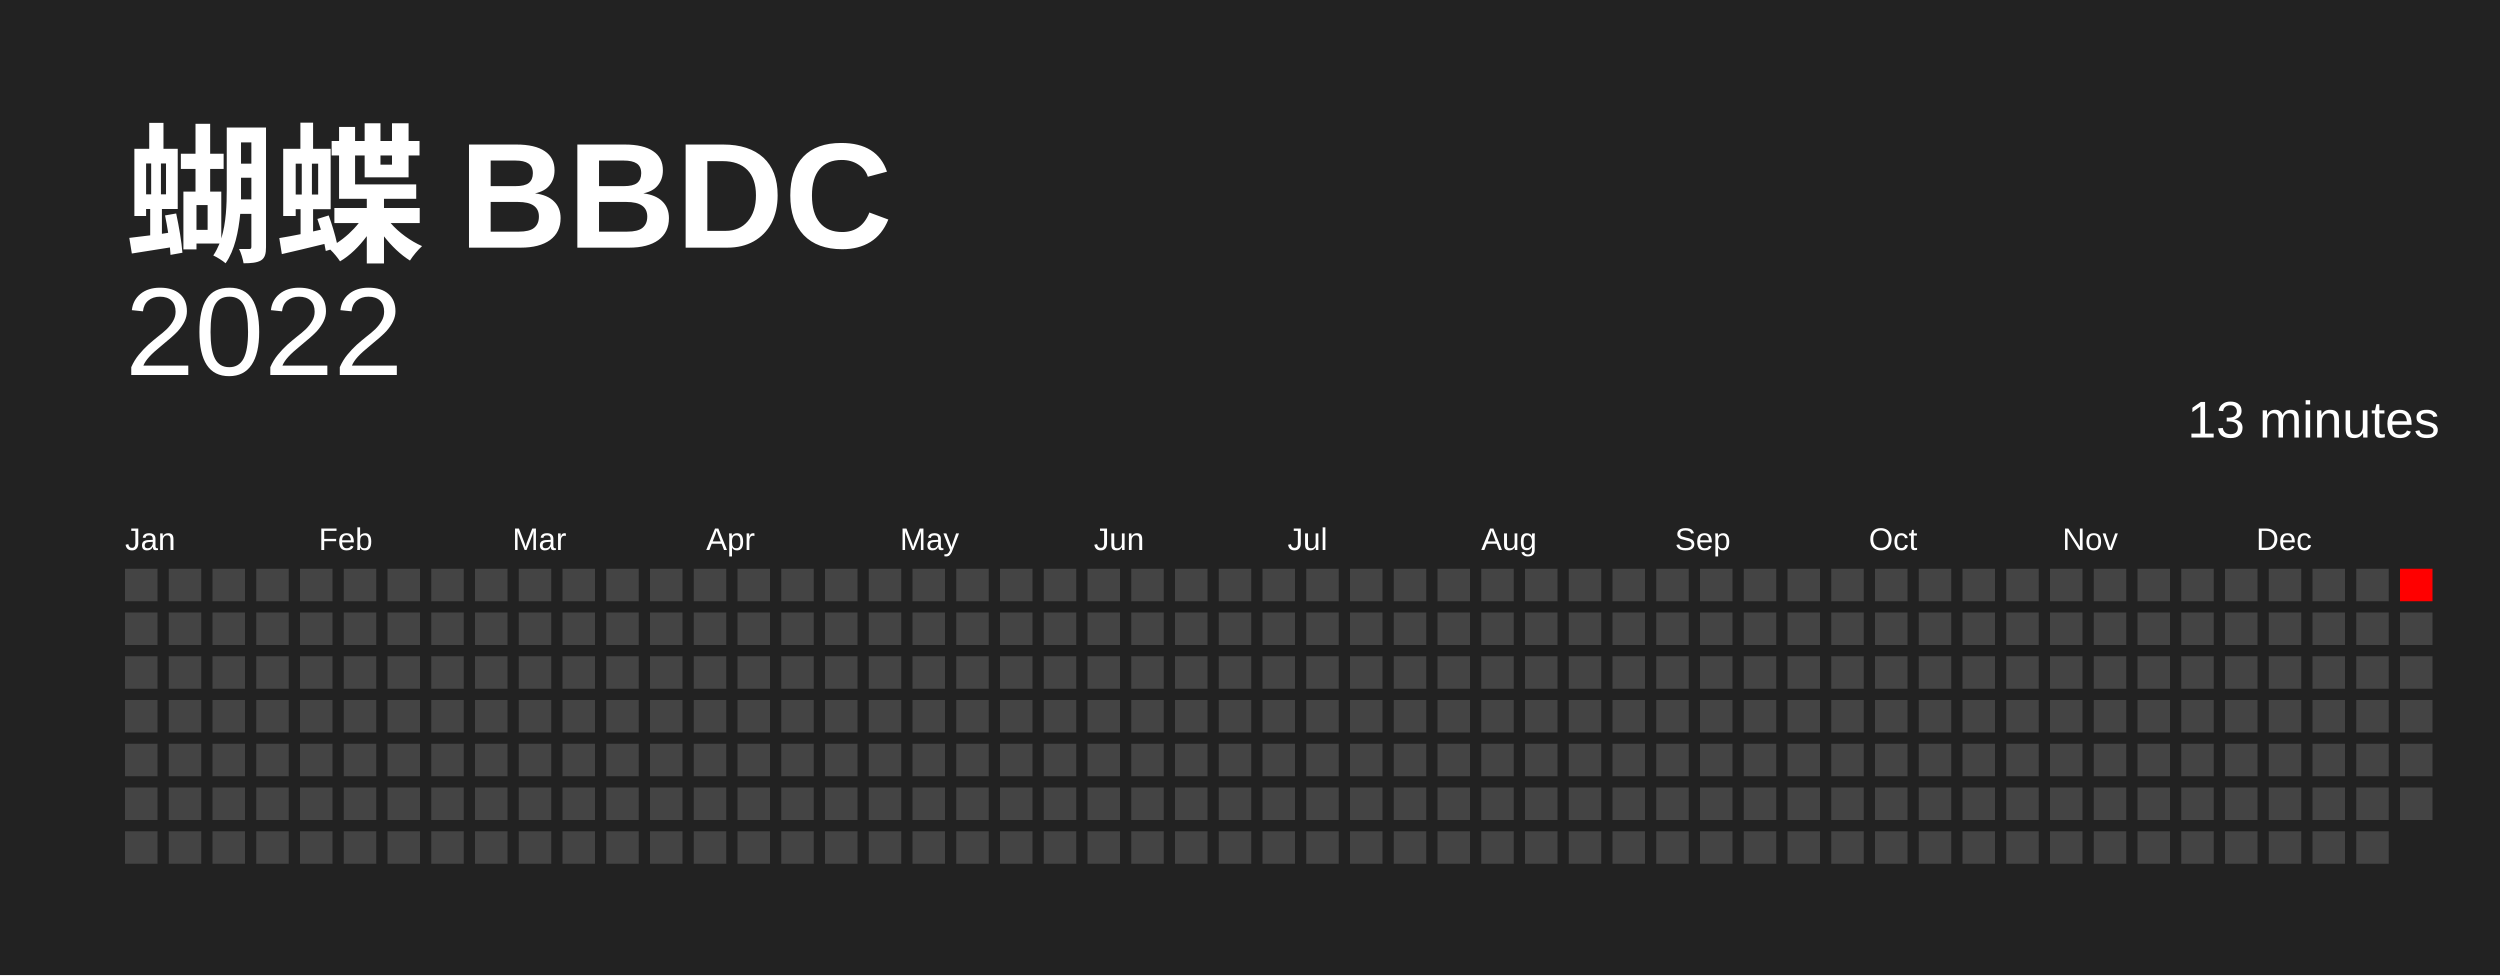
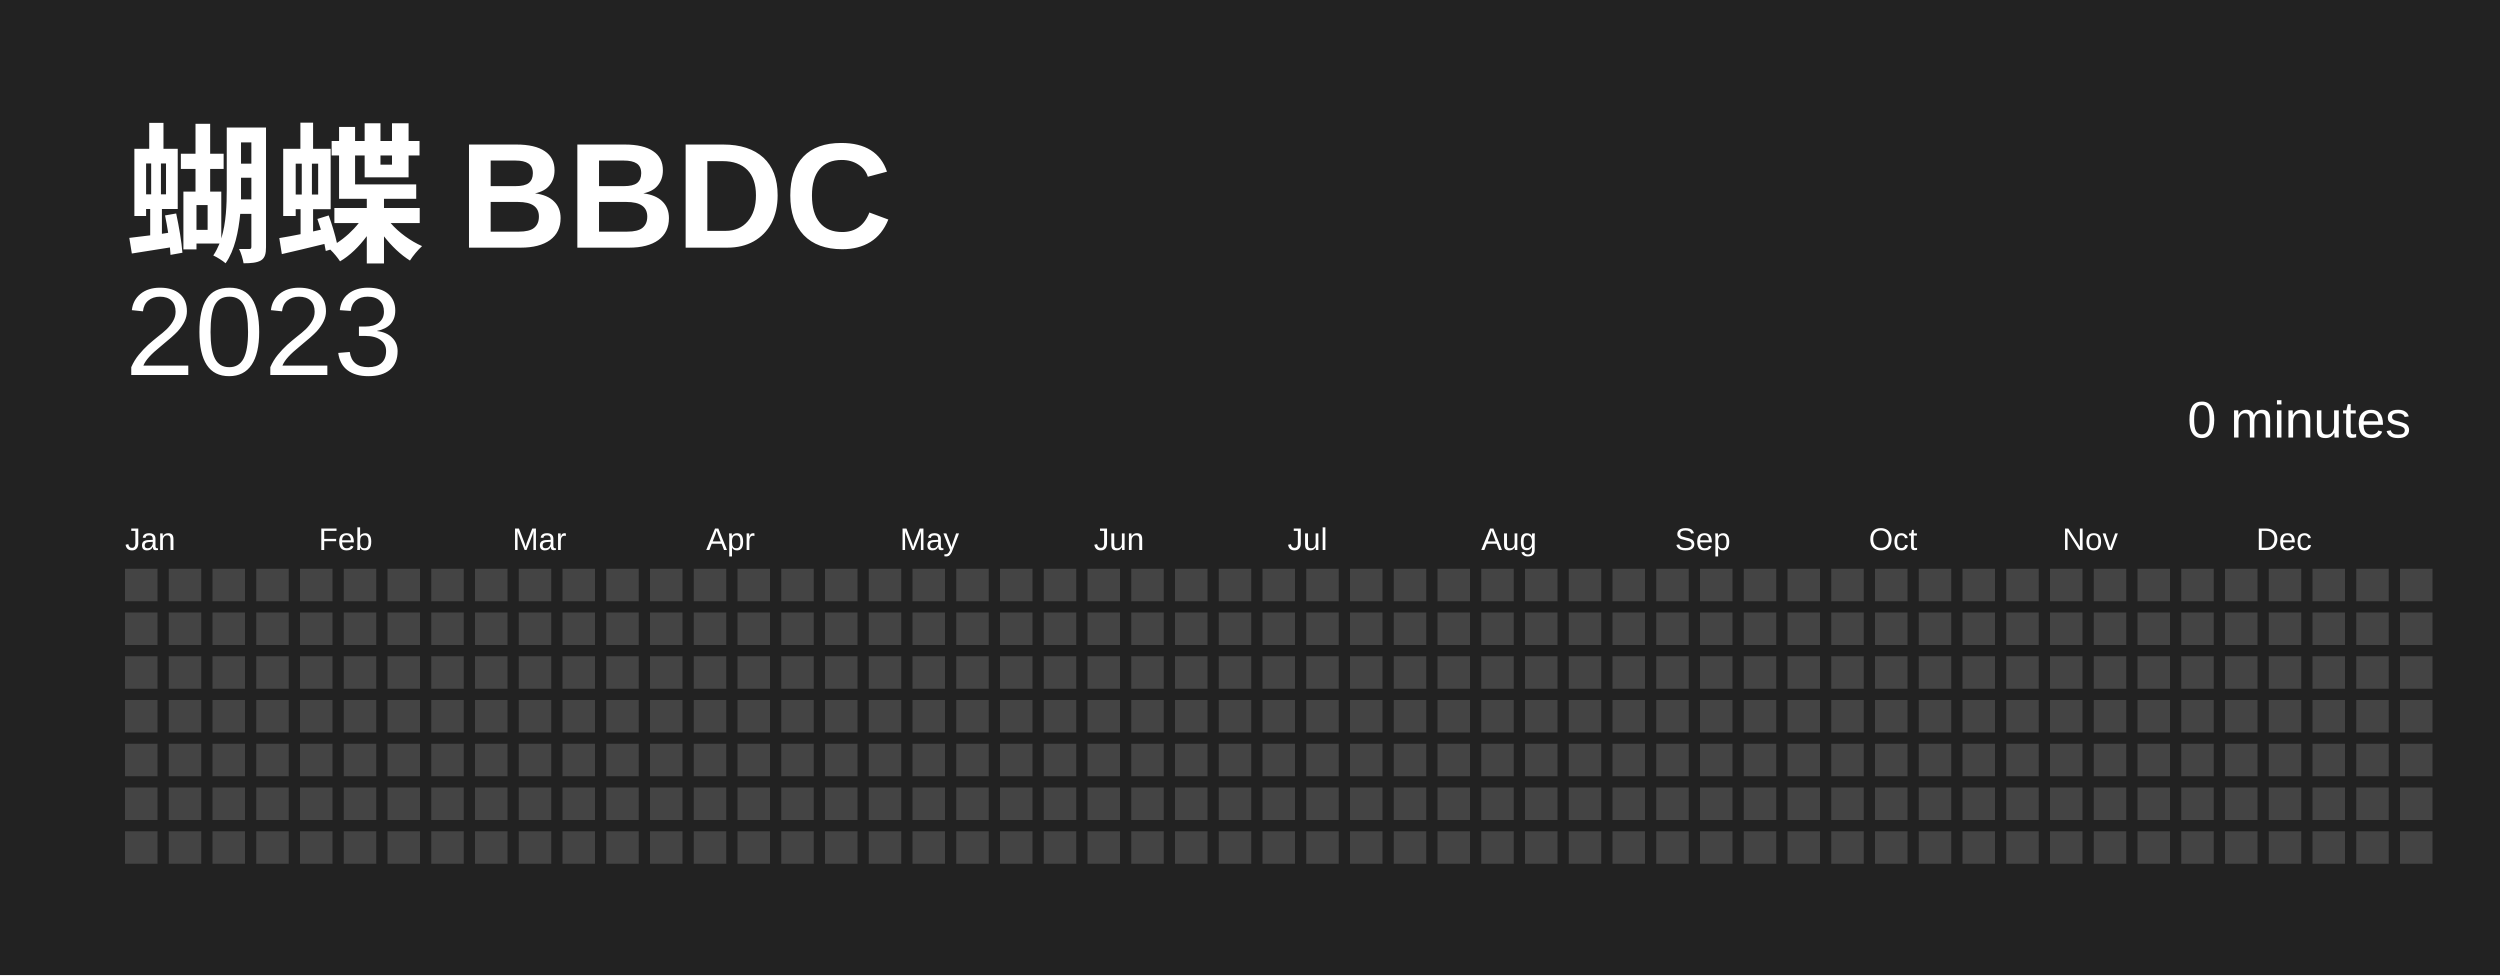
<svg xmlns="http://www.w3.org/2000/svg" baseProfile="full" height="78mm" version="1.1" viewBox="0,0,200,78" width="200mm">
  <defs />
  <rect fill="#222222" height="78" width="200" x="0" y="0" />
  <text fill="#FFFFFF" style="font-size:12px; font-family:Arial; font-weight:bold;" x="10" y="20">蝴蝶 BBDC</text>
-   <text alignment-baseline="hanging" fill="#FFFFFF" style="font-size:10.0px; font-family:Arial;" x="10" y="30">2022</text>
-   <text alignment-baseline="hanging" fill="#FFFFFF" style="font-size:4.125px; font-family:Arial;" x="175" y="35">13 minutes</text>
+   <text alignment-baseline="hanging" fill="#FFFFFF" style="font-size:10.0px; font-family:Arial;" x="10" y="30">2023</text>
+   <text alignment-baseline="hanging" fill="#FFFFFF" style="font-size:4.125px; font-family:Arial;" x="175" y="35">0 minutes</text>
  <text fill="#FFFFFF" style="font-size:2.5px; font-family:Arial" x="10.0" y="44">Jan</text>
  <text fill="#FFFFFF" style="font-size:2.5px; font-family:Arial" x="25.5" y="44">Feb</text>
  <text fill="#FFFFFF" style="font-size:2.5px; font-family:Arial" x="41.0" y="44">Mar</text>
  <text fill="#FFFFFF" style="font-size:2.5px; font-family:Arial" x="56.5" y="44">Apr</text>
  <text fill="#FFFFFF" style="font-size:2.5px; font-family:Arial" x="72.0" y="44">May</text>
  <text fill="#FFFFFF" style="font-size:2.5px; font-family:Arial" x="87.5" y="44">Jun</text>
  <text fill="#FFFFFF" style="font-size:2.5px; font-family:Arial" x="103.0" y="44">Jul</text>
  <text fill="#FFFFFF" style="font-size:2.5px; font-family:Arial" x="118.5" y="44">Aug</text>
  <text fill="#FFFFFF" style="font-size:2.5px; font-family:Arial" x="134.0" y="44">Sep</text>
  <text fill="#FFFFFF" style="font-size:2.5px; font-family:Arial" x="149.5" y="44">Oct</text>
  <text fill="#FFFFFF" style="font-size:2.5px; font-family:Arial" x="165.0" y="44">Nov</text>
  <text fill="#FFFFFF" style="font-size:2.5px; font-family:Arial" x="180.5" y="44">Dec</text>
  <rect fill="#444444" height="2.6" width="2.6" x="10.0" y="45.5" />
  <rect fill="#444444" height="2.6" width="2.6" x="10.0" y="49.0" />
  <rect fill="#444444" height="2.6" width="2.6" x="10.0" y="52.5" />
  <rect fill="#444444" height="2.6" width="2.6" x="10.0" y="56.0" />
  <rect fill="#444444" height="2.6" width="2.6" x="10.0" y="59.5" />
  <rect fill="#444444" height="2.6" width="2.6" x="10.0" y="63.0" />
  <rect fill="#444444" height="2.6" width="2.6" x="10.0" y="66.5" />
  <rect fill="#444444" height="2.6" width="2.6" x="13.5" y="45.5" />
  <rect fill="#444444" height="2.6" width="2.6" x="13.5" y="49.0" />
  <rect fill="#444444" height="2.6" width="2.6" x="13.5" y="52.5" />
  <rect fill="#444444" height="2.6" width="2.6" x="13.5" y="56.0" />
  <rect fill="#444444" height="2.6" width="2.6" x="13.5" y="59.5" />
  <rect fill="#444444" height="2.6" width="2.6" x="13.5" y="63.0" />
  <rect fill="#444444" height="2.6" width="2.6" x="13.5" y="66.5" />
  <rect fill="#444444" height="2.6" width="2.6" x="17.0" y="45.5" />
  <rect fill="#444444" height="2.6" width="2.6" x="17.0" y="49.0" />
  <rect fill="#444444" height="2.6" width="2.6" x="17.0" y="52.5" />
  <rect fill="#444444" height="2.6" width="2.6" x="17.0" y="56.0" />
  <rect fill="#444444" height="2.6" width="2.6" x="17.0" y="59.5" />
  <rect fill="#444444" height="2.6" width="2.6" x="17.0" y="63.0" />
  <rect fill="#444444" height="2.6" width="2.6" x="17.0" y="66.5" />
  <rect fill="#444444" height="2.6" width="2.6" x="20.5" y="45.5" />
  <rect fill="#444444" height="2.6" width="2.6" x="20.5" y="49.0" />
  <rect fill="#444444" height="2.6" width="2.6" x="20.5" y="52.5" />
  <rect fill="#444444" height="2.6" width="2.6" x="20.5" y="56.0" />
  <rect fill="#444444" height="2.6" width="2.6" x="20.5" y="59.5" />
  <rect fill="#444444" height="2.6" width="2.6" x="20.5" y="63.0" />
  <rect fill="#444444" height="2.6" width="2.6" x="20.5" y="66.5" />
  <rect fill="#444444" height="2.6" width="2.6" x="24.0" y="45.5" />
  <rect fill="#444444" height="2.6" width="2.6" x="24.0" y="49.0" />
  <rect fill="#444444" height="2.6" width="2.6" x="24.0" y="52.5" />
  <rect fill="#444444" height="2.6" width="2.6" x="24.0" y="56.0" />
  <rect fill="#444444" height="2.6" width="2.6" x="24.0" y="59.5" />
  <rect fill="#444444" height="2.6" width="2.6" x="24.0" y="63.0" />
  <rect fill="#444444" height="2.6" width="2.6" x="24.0" y="66.5" />
  <rect fill="#444444" height="2.6" width="2.6" x="27.5" y="45.5" />
  <rect fill="#444444" height="2.6" width="2.6" x="27.5" y="49.0" />
  <rect fill="#444444" height="2.6" width="2.6" x="27.5" y="52.5" />
  <rect fill="#444444" height="2.6" width="2.6" x="27.5" y="56.0" />
  <rect fill="#444444" height="2.6" width="2.6" x="27.5" y="59.5" />
  <rect fill="#444444" height="2.6" width="2.6" x="27.5" y="63.0" />
  <rect fill="#444444" height="2.6" width="2.6" x="27.5" y="66.5" />
  <rect fill="#444444" height="2.6" width="2.6" x="31.0" y="45.5" />
  <rect fill="#444444" height="2.6" width="2.6" x="31.0" y="49.0" />
  <rect fill="#444444" height="2.6" width="2.6" x="31.0" y="52.5" />
  <rect fill="#444444" height="2.6" width="2.6" x="31.0" y="56.0" />
  <rect fill="#444444" height="2.6" width="2.6" x="31.0" y="59.5" />
  <rect fill="#444444" height="2.6" width="2.6" x="31.0" y="63.0" />
  <rect fill="#444444" height="2.6" width="2.6" x="31.0" y="66.5" />
  <rect fill="#444444" height="2.6" width="2.6" x="34.5" y="45.5" />
  <rect fill="#444444" height="2.6" width="2.6" x="34.5" y="49.0" />
  <rect fill="#444444" height="2.6" width="2.6" x="34.5" y="52.5" />
  <rect fill="#444444" height="2.6" width="2.6" x="34.5" y="56.0" />
  <rect fill="#444444" height="2.6" width="2.6" x="34.5" y="59.5" />
  <rect fill="#444444" height="2.6" width="2.6" x="34.5" y="63.0" />
  <rect fill="#444444" height="2.6" width="2.6" x="34.5" y="66.5" />
  <rect fill="#444444" height="2.6" width="2.6" x="38.0" y="45.5" />
  <rect fill="#444444" height="2.6" width="2.6" x="38.0" y="49.0" />
  <rect fill="#444444" height="2.6" width="2.6" x="38.0" y="52.5" />
  <rect fill="#444444" height="2.6" width="2.6" x="38.0" y="56.0" />
  <rect fill="#444444" height="2.6" width="2.6" x="38.0" y="59.5" />
  <rect fill="#444444" height="2.6" width="2.6" x="38.0" y="63.0" />
  <rect fill="#444444" height="2.6" width="2.6" x="38.0" y="66.5" />
  <rect fill="#444444" height="2.6" width="2.6" x="41.5" y="45.5" />
  <rect fill="#444444" height="2.6" width="2.6" x="41.5" y="49.0" />
  <rect fill="#444444" height="2.6" width="2.6" x="41.5" y="52.5" />
  <rect fill="#444444" height="2.6" width="2.6" x="41.5" y="56.0" />
  <rect fill="#444444" height="2.6" width="2.6" x="41.5" y="59.5" />
  <rect fill="#444444" height="2.6" width="2.6" x="41.5" y="63.0" />
  <rect fill="#444444" height="2.6" width="2.6" x="41.5" y="66.5" />
  <rect fill="#444444" height="2.6" width="2.6" x="45.0" y="45.5" />
  <rect fill="#444444" height="2.6" width="2.6" x="45.0" y="49.0" />
  <rect fill="#444444" height="2.6" width="2.6" x="45.0" y="52.5" />
  <rect fill="#444444" height="2.6" width="2.6" x="45.0" y="56.0" />
  <rect fill="#444444" height="2.6" width="2.6" x="45.0" y="59.5" />
  <rect fill="#444444" height="2.6" width="2.6" x="45.0" y="63.0" />
  <rect fill="#444444" height="2.6" width="2.6" x="45.0" y="66.5" />
  <rect fill="#444444" height="2.6" width="2.6" x="48.5" y="45.5" />
  <rect fill="#444444" height="2.6" width="2.6" x="48.5" y="49.0" />
  <rect fill="#444444" height="2.6" width="2.6" x="48.5" y="52.5" />
  <rect fill="#444444" height="2.6" width="2.6" x="48.5" y="56.0" />
  <rect fill="#444444" height="2.6" width="2.6" x="48.5" y="59.5" />
  <rect fill="#444444" height="2.6" width="2.6" x="48.5" y="63.0" />
  <rect fill="#444444" height="2.6" width="2.6" x="48.5" y="66.5" />
  <rect fill="#444444" height="2.6" width="2.6" x="52.0" y="45.5" />
  <rect fill="#444444" height="2.6" width="2.6" x="52.0" y="49.0" />
  <rect fill="#444444" height="2.6" width="2.6" x="52.0" y="52.5" />
  <rect fill="#444444" height="2.6" width="2.6" x="52.0" y="56.0" />
  <rect fill="#444444" height="2.6" width="2.6" x="52.0" y="59.5" />
  <rect fill="#444444" height="2.6" width="2.6" x="52.0" y="63.0" />
  <rect fill="#444444" height="2.6" width="2.6" x="52.0" y="66.5" />
  <rect fill="#444444" height="2.6" width="2.6" x="55.5" y="45.5" />
  <rect fill="#444444" height="2.6" width="2.6" x="55.5" y="49.0" />
  <rect fill="#444444" height="2.6" width="2.6" x="55.5" y="52.5" />
  <rect fill="#444444" height="2.6" width="2.6" x="55.5" y="56.0" />
  <rect fill="#444444" height="2.6" width="2.6" x="55.5" y="59.5" />
  <rect fill="#444444" height="2.6" width="2.6" x="55.5" y="63.0" />
  <rect fill="#444444" height="2.6" width="2.6" x="55.5" y="66.5" />
  <rect fill="#444444" height="2.6" width="2.6" x="59.0" y="45.5" />
  <rect fill="#444444" height="2.6" width="2.6" x="59.0" y="49.0" />
  <rect fill="#444444" height="2.6" width="2.6" x="59.0" y="52.5" />
  <rect fill="#444444" height="2.6" width="2.6" x="59.0" y="56.0" />
  <rect fill="#444444" height="2.6" width="2.6" x="59.0" y="59.5" />
  <rect fill="#444444" height="2.6" width="2.6" x="59.0" y="63.0" />
  <rect fill="#444444" height="2.6" width="2.6" x="59.0" y="66.5" />
  <rect fill="#444444" height="2.6" width="2.6" x="62.5" y="45.5" />
  <rect fill="#444444" height="2.6" width="2.6" x="62.5" y="49.0" />
  <rect fill="#444444" height="2.6" width="2.6" x="62.5" y="52.5" />
  <rect fill="#444444" height="2.6" width="2.6" x="62.5" y="56.0" />
  <rect fill="#444444" height="2.6" width="2.6" x="62.5" y="59.5" />
  <rect fill="#444444" height="2.6" width="2.6" x="62.5" y="63.0" />
  <rect fill="#444444" height="2.6" width="2.6" x="62.5" y="66.5" />
  <rect fill="#444444" height="2.6" width="2.6" x="66.0" y="45.5" />
  <rect fill="#444444" height="2.6" width="2.6" x="66.0" y="49.0" />
  <rect fill="#444444" height="2.6" width="2.6" x="66.0" y="52.5" />
  <rect fill="#444444" height="2.6" width="2.6" x="66.0" y="56.0" />
  <rect fill="#444444" height="2.6" width="2.6" x="66.0" y="59.5" />
  <rect fill="#444444" height="2.6" width="2.6" x="66.0" y="63.0" />
  <rect fill="#444444" height="2.6" width="2.6" x="66.0" y="66.5" />
  <rect fill="#444444" height="2.6" width="2.6" x="69.5" y="45.5" />
  <rect fill="#444444" height="2.6" width="2.6" x="69.5" y="49.0" />
  <rect fill="#444444" height="2.6" width="2.6" x="69.5" y="52.5" />
  <rect fill="#444444" height="2.6" width="2.6" x="69.5" y="56.0" />
  <rect fill="#444444" height="2.6" width="2.6" x="69.5" y="59.5" />
  <rect fill="#444444" height="2.6" width="2.6" x="69.5" y="63.0" />
  <rect fill="#444444" height="2.6" width="2.6" x="69.5" y="66.5" />
  <rect fill="#444444" height="2.6" width="2.6" x="73.0" y="45.5" />
  <rect fill="#444444" height="2.6" width="2.6" x="73.0" y="49.0" />
  <rect fill="#444444" height="2.6" width="2.6" x="73.0" y="52.5" />
  <rect fill="#444444" height="2.6" width="2.6" x="73.0" y="56.0" />
  <rect fill="#444444" height="2.6" width="2.6" x="73.0" y="59.5" />
  <rect fill="#444444" height="2.6" width="2.6" x="73.0" y="63.0" />
  <rect fill="#444444" height="2.6" width="2.6" x="73.0" y="66.5" />
  <rect fill="#444444" height="2.6" width="2.6" x="76.5" y="45.5" />
  <rect fill="#444444" height="2.6" width="2.6" x="76.5" y="49.0" />
  <rect fill="#444444" height="2.6" width="2.6" x="76.5" y="52.5" />
  <rect fill="#444444" height="2.6" width="2.6" x="76.5" y="56.0" />
  <rect fill="#444444" height="2.6" width="2.6" x="76.5" y="59.5" />
  <rect fill="#444444" height="2.6" width="2.6" x="76.5" y="63.0" />
  <rect fill="#444444" height="2.6" width="2.6" x="76.5" y="66.5" />
  <rect fill="#444444" height="2.6" width="2.6" x="80.0" y="45.5" />
  <rect fill="#444444" height="2.6" width="2.6" x="80.0" y="49.0" />
  <rect fill="#444444" height="2.6" width="2.6" x="80.0" y="52.5" />
  <rect fill="#444444" height="2.6" width="2.6" x="80.0" y="56.0" />
  <rect fill="#444444" height="2.6" width="2.6" x="80.0" y="59.5" />
  <rect fill="#444444" height="2.6" width="2.6" x="80.0" y="63.0" />
  <rect fill="#444444" height="2.6" width="2.6" x="80.0" y="66.5" />
  <rect fill="#444444" height="2.6" width="2.6" x="83.5" y="45.5" />
  <rect fill="#444444" height="2.6" width="2.6" x="83.5" y="49.0" />
  <rect fill="#444444" height="2.6" width="2.6" x="83.5" y="52.5" />
  <rect fill="#444444" height="2.6" width="2.6" x="83.5" y="56.0" />
  <rect fill="#444444" height="2.6" width="2.6" x="83.5" y="59.5" />
  <rect fill="#444444" height="2.6" width="2.6" x="83.5" y="63.0" />
  <rect fill="#444444" height="2.6" width="2.6" x="83.5" y="66.5" />
  <rect fill="#444444" height="2.6" width="2.6" x="87.0" y="45.5" />
  <rect fill="#444444" height="2.6" width="2.6" x="87.0" y="49.0" />
  <rect fill="#444444" height="2.6" width="2.6" x="87.0" y="52.5" />
  <rect fill="#444444" height="2.6" width="2.6" x="87.0" y="56.0" />
  <rect fill="#444444" height="2.6" width="2.6" x="87.0" y="59.5" />
  <rect fill="#444444" height="2.6" width="2.6" x="87.0" y="63.0" />
  <rect fill="#444444" height="2.6" width="2.6" x="87.0" y="66.5" />
  <rect fill="#444444" height="2.6" width="2.6" x="90.5" y="45.5" />
  <rect fill="#444444" height="2.6" width="2.6" x="90.5" y="49.0" />
  <rect fill="#444444" height="2.6" width="2.6" x="90.5" y="52.5" />
  <rect fill="#444444" height="2.6" width="2.6" x="90.5" y="56.0" />
  <rect fill="#444444" height="2.6" width="2.6" x="90.5" y="59.5" />
  <rect fill="#444444" height="2.6" width="2.6" x="90.5" y="63.0" />
  <rect fill="#444444" height="2.6" width="2.6" x="90.5" y="66.5" />
  <rect fill="#444444" height="2.6" width="2.6" x="94.0" y="45.5" />
  <rect fill="#444444" height="2.6" width="2.6" x="94.0" y="49.0" />
  <rect fill="#444444" height="2.6" width="2.6" x="94.0" y="52.5" />
  <rect fill="#444444" height="2.6" width="2.6" x="94.0" y="56.0" />
  <rect fill="#444444" height="2.6" width="2.6" x="94.0" y="59.5" />
  <rect fill="#444444" height="2.6" width="2.6" x="94.0" y="63.0" />
  <rect fill="#444444" height="2.6" width="2.6" x="94.0" y="66.5" />
  <rect fill="#444444" height="2.6" width="2.6" x="97.5" y="45.5" />
  <rect fill="#444444" height="2.6" width="2.6" x="97.5" y="49.0" />
  <rect fill="#444444" height="2.6" width="2.6" x="97.5" y="52.5" />
  <rect fill="#444444" height="2.6" width="2.6" x="97.5" y="56.0" />
  <rect fill="#444444" height="2.6" width="2.6" x="97.5" y="59.5" />
  <rect fill="#444444" height="2.6" width="2.6" x="97.5" y="63.0" />
  <rect fill="#444444" height="2.6" width="2.6" x="97.5" y="66.5" />
  <rect fill="#444444" height="2.6" width="2.6" x="101.0" y="45.5" />
  <rect fill="#444444" height="2.6" width="2.6" x="101.0" y="49.0" />
  <rect fill="#444444" height="2.6" width="2.6" x="101.0" y="52.5" />
  <rect fill="#444444" height="2.6" width="2.6" x="101.0" y="56.0" />
  <rect fill="#444444" height="2.6" width="2.6" x="101.0" y="59.5" />
  <rect fill="#444444" height="2.6" width="2.6" x="101.0" y="63.0" />
  <rect fill="#444444" height="2.6" width="2.6" x="101.0" y="66.5" />
  <rect fill="#444444" height="2.6" width="2.6" x="104.5" y="45.5" />
  <rect fill="#444444" height="2.6" width="2.6" x="104.5" y="49.0" />
  <rect fill="#444444" height="2.6" width="2.6" x="104.5" y="52.5" />
  <rect fill="#444444" height="2.6" width="2.6" x="104.5" y="56.0" />
  <rect fill="#444444" height="2.6" width="2.6" x="104.5" y="59.5" />
  <rect fill="#444444" height="2.6" width="2.6" x="104.5" y="63.0" />
  <rect fill="#444444" height="2.6" width="2.6" x="104.5" y="66.5" />
  <rect fill="#444444" height="2.6" width="2.6" x="108.0" y="45.5" />
  <rect fill="#444444" height="2.6" width="2.6" x="108.0" y="49.0" />
  <rect fill="#444444" height="2.6" width="2.6" x="108.0" y="52.5" />
  <rect fill="#444444" height="2.6" width="2.6" x="108.0" y="56.0" />
  <rect fill="#444444" height="2.6" width="2.6" x="108.0" y="59.5" />
  <rect fill="#444444" height="2.6" width="2.6" x="108.0" y="63.0" />
  <rect fill="#444444" height="2.6" width="2.6" x="108.0" y="66.5" />
  <rect fill="#444444" height="2.6" width="2.6" x="111.5" y="45.5" />
  <rect fill="#444444" height="2.6" width="2.6" x="111.5" y="49.0" />
  <rect fill="#444444" height="2.6" width="2.6" x="111.5" y="52.5" />
  <rect fill="#444444" height="2.6" width="2.6" x="111.5" y="56.0" />
  <rect fill="#444444" height="2.6" width="2.6" x="111.5" y="59.5" />
  <rect fill="#444444" height="2.6" width="2.6" x="111.5" y="63.0" />
  <rect fill="#444444" height="2.6" width="2.6" x="111.5" y="66.5" />
  <rect fill="#444444" height="2.6" width="2.6" x="115.0" y="45.5" />
  <rect fill="#444444" height="2.6" width="2.6" x="115.0" y="49.0" />
  <rect fill="#444444" height="2.6" width="2.6" x="115.0" y="52.5" />
  <rect fill="#444444" height="2.6" width="2.6" x="115.0" y="56.0" />
  <rect fill="#444444" height="2.6" width="2.6" x="115.0" y="59.5" />
  <rect fill="#444444" height="2.6" width="2.6" x="115.0" y="63.0" />
  <rect fill="#444444" height="2.6" width="2.6" x="115.0" y="66.5" />
  <rect fill="#444444" height="2.6" width="2.6" x="118.5" y="45.5" />
  <rect fill="#444444" height="2.6" width="2.6" x="118.5" y="49.0" />
  <rect fill="#444444" height="2.6" width="2.6" x="118.5" y="52.5" />
  <rect fill="#444444" height="2.6" width="2.6" x="118.5" y="56.0" />
  <rect fill="#444444" height="2.6" width="2.6" x="118.5" y="59.5" />
  <rect fill="#444444" height="2.6" width="2.6" x="118.5" y="63.0" />
  <rect fill="#444444" height="2.6" width="2.6" x="118.5" y="66.5" />
  <rect fill="#444444" height="2.6" width="2.6" x="122.0" y="45.5" />
  <rect fill="#444444" height="2.6" width="2.6" x="122.0" y="49.0" />
  <rect fill="#444444" height="2.6" width="2.6" x="122.0" y="52.5" />
  <rect fill="#444444" height="2.6" width="2.6" x="122.0" y="56.0" />
  <rect fill="#444444" height="2.6" width="2.6" x="122.0" y="59.5" />
  <rect fill="#444444" height="2.6" width="2.6" x="122.0" y="63.0" />
  <rect fill="#444444" height="2.6" width="2.6" x="122.0" y="66.5" />
  <rect fill="#444444" height="2.6" width="2.6" x="125.5" y="45.5" />
  <rect fill="#444444" height="2.6" width="2.6" x="125.5" y="49.0" />
  <rect fill="#444444" height="2.6" width="2.6" x="125.5" y="52.5" />
  <rect fill="#444444" height="2.6" width="2.6" x="125.5" y="56.0" />
  <rect fill="#444444" height="2.6" width="2.6" x="125.5" y="59.5" />
  <rect fill="#444444" height="2.6" width="2.6" x="125.5" y="63.0" />
  <rect fill="#444444" height="2.6" width="2.6" x="125.5" y="66.5" />
  <rect fill="#444444" height="2.6" width="2.6" x="129.0" y="45.5" />
  <rect fill="#444444" height="2.6" width="2.6" x="129.0" y="49.0" />
  <rect fill="#444444" height="2.6" width="2.6" x="129.0" y="52.5" />
  <rect fill="#444444" height="2.6" width="2.6" x="129.0" y="56.0" />
  <rect fill="#444444" height="2.6" width="2.6" x="129.0" y="59.5" />
  <rect fill="#444444" height="2.6" width="2.6" x="129.0" y="63.0" />
  <rect fill="#444444" height="2.6" width="2.6" x="129.0" y="66.5" />
  <rect fill="#444444" height="2.6" width="2.6" x="132.5" y="45.5" />
  <rect fill="#444444" height="2.6" width="2.6" x="132.5" y="49.0" />
  <rect fill="#444444" height="2.6" width="2.6" x="132.5" y="52.5" />
  <rect fill="#444444" height="2.6" width="2.6" x="132.5" y="56.0" />
  <rect fill="#444444" height="2.6" width="2.6" x="132.5" y="59.5" />
  <rect fill="#444444" height="2.6" width="2.6" x="132.5" y="63.0" />
  <rect fill="#444444" height="2.6" width="2.6" x="132.5" y="66.5" />
  <rect fill="#444444" height="2.6" width="2.6" x="136.0" y="45.5" />
  <rect fill="#444444" height="2.6" width="2.6" x="136.0" y="49.0" />
  <rect fill="#444444" height="2.6" width="2.6" x="136.0" y="52.5" />
  <rect fill="#444444" height="2.6" width="2.6" x="136.0" y="56.0" />
  <rect fill="#444444" height="2.6" width="2.6" x="136.0" y="59.5" />
  <rect fill="#444444" height="2.6" width="2.6" x="136.0" y="63.0" />
  <rect fill="#444444" height="2.6" width="2.6" x="136.0" y="66.5" />
  <rect fill="#444444" height="2.6" width="2.6" x="139.5" y="45.5" />
  <rect fill="#444444" height="2.6" width="2.6" x="139.5" y="49.0" />
  <rect fill="#444444" height="2.6" width="2.6" x="139.5" y="52.5" />
  <rect fill="#444444" height="2.6" width="2.6" x="139.5" y="56.0" />
  <rect fill="#444444" height="2.6" width="2.6" x="139.5" y="59.5" />
  <rect fill="#444444" height="2.6" width="2.6" x="139.5" y="63.0" />
  <rect fill="#444444" height="2.6" width="2.6" x="139.5" y="66.5" />
  <rect fill="#444444" height="2.6" width="2.6" x="143.0" y="45.5" />
  <rect fill="#444444" height="2.6" width="2.6" x="143.0" y="49.0" />
  <rect fill="#444444" height="2.6" width="2.6" x="143.0" y="52.5" />
  <rect fill="#444444" height="2.6" width="2.6" x="143.0" y="56.0" />
  <rect fill="#444444" height="2.6" width="2.6" x="143.0" y="59.5" />
  <rect fill="#444444" height="2.6" width="2.6" x="143.0" y="63.0" />
  <rect fill="#444444" height="2.6" width="2.6" x="143.0" y="66.5" />
  <rect fill="#444444" height="2.6" width="2.6" x="146.5" y="45.5" />
  <rect fill="#444444" height="2.6" width="2.6" x="146.5" y="49.0" />
  <rect fill="#444444" height="2.6" width="2.6" x="146.5" y="52.5" />
  <rect fill="#444444" height="2.6" width="2.6" x="146.5" y="56.0" />
  <rect fill="#444444" height="2.6" width="2.6" x="146.5" y="59.5" />
  <rect fill="#444444" height="2.6" width="2.6" x="146.5" y="63.0" />
  <rect fill="#444444" height="2.6" width="2.6" x="146.5" y="66.5" />
  <rect fill="#444444" height="2.6" width="2.6" x="150.0" y="45.5" />
  <rect fill="#444444" height="2.6" width="2.6" x="150.0" y="49.0" />
  <rect fill="#444444" height="2.6" width="2.6" x="150.0" y="52.5" />
  <rect fill="#444444" height="2.6" width="2.6" x="150.0" y="56.0" />
  <rect fill="#444444" height="2.6" width="2.6" x="150.0" y="59.5" />
  <rect fill="#444444" height="2.6" width="2.6" x="150.0" y="63.0" />
  <rect fill="#444444" height="2.6" width="2.6" x="150.0" y="66.5" />
  <rect fill="#444444" height="2.6" width="2.6" x="153.5" y="45.5" />
  <rect fill="#444444" height="2.6" width="2.6" x="153.5" y="49.0" />
  <rect fill="#444444" height="2.6" width="2.6" x="153.5" y="52.5" />
  <rect fill="#444444" height="2.6" width="2.6" x="153.5" y="56.0" />
  <rect fill="#444444" height="2.6" width="2.6" x="153.5" y="59.5" />
  <rect fill="#444444" height="2.6" width="2.6" x="153.5" y="63.0" />
  <rect fill="#444444" height="2.6" width="2.6" x="153.5" y="66.5" />
  <rect fill="#444444" height="2.6" width="2.6" x="157.0" y="45.5" />
  <rect fill="#444444" height="2.6" width="2.6" x="157.0" y="49.0" />
  <rect fill="#444444" height="2.6" width="2.6" x="157.0" y="52.5" />
  <rect fill="#444444" height="2.6" width="2.6" x="157.0" y="56.0" />
  <rect fill="#444444" height="2.6" width="2.6" x="157.0" y="59.5" />
  <rect fill="#444444" height="2.6" width="2.6" x="157.0" y="63.0" />
  <rect fill="#444444" height="2.6" width="2.6" x="157.0" y="66.5" />
  <rect fill="#444444" height="2.6" width="2.6" x="160.5" y="45.5" />
  <rect fill="#444444" height="2.6" width="2.6" x="160.5" y="49.0" />
  <rect fill="#444444" height="2.6" width="2.6" x="160.5" y="52.5" />
  <rect fill="#444444" height="2.6" width="2.6" x="160.5" y="56.0" />
  <rect fill="#444444" height="2.6" width="2.6" x="160.5" y="59.5" />
  <rect fill="#444444" height="2.6" width="2.6" x="160.5" y="63.0" />
  <rect fill="#444444" height="2.6" width="2.6" x="160.5" y="66.5" />
  <rect fill="#444444" height="2.6" width="2.6" x="164.0" y="45.5" />
  <rect fill="#444444" height="2.6" width="2.6" x="164.0" y="49.0" />
  <rect fill="#444444" height="2.6" width="2.6" x="164.0" y="52.5" />
  <rect fill="#444444" height="2.6" width="2.6" x="164.0" y="56.0" />
  <rect fill="#444444" height="2.6" width="2.6" x="164.0" y="59.5" />
  <rect fill="#444444" height="2.6" width="2.6" x="164.0" y="63.0" />
  <rect fill="#444444" height="2.6" width="2.6" x="164.0" y="66.5" />
  <rect fill="#444444" height="2.6" width="2.6" x="167.5" y="45.5" />
  <rect fill="#444444" height="2.6" width="2.6" x="167.5" y="49.0" />
  <rect fill="#444444" height="2.6" width="2.6" x="167.5" y="52.5" />
  <rect fill="#444444" height="2.6" width="2.6" x="167.5" y="56.0" />
  <rect fill="#444444" height="2.6" width="2.6" x="167.5" y="59.5" />
  <rect fill="#444444" height="2.6" width="2.6" x="167.5" y="63.0" />
  <rect fill="#444444" height="2.6" width="2.6" x="167.5" y="66.5" />
  <rect fill="#444444" height="2.6" width="2.6" x="171.0" y="45.5" />
  <rect fill="#444444" height="2.6" width="2.6" x="171.0" y="49.0" />
  <rect fill="#444444" height="2.6" width="2.6" x="171.0" y="52.5" />
  <rect fill="#444444" height="2.6" width="2.6" x="171.0" y="56.0" />
  <rect fill="#444444" height="2.6" width="2.6" x="171.0" y="59.5" />
  <rect fill="#444444" height="2.6" width="2.6" x="171.0" y="63.0" />
  <rect fill="#444444" height="2.6" width="2.6" x="171.0" y="66.5" />
  <rect fill="#444444" height="2.6" width="2.6" x="174.5" y="45.5" />
  <rect fill="#444444" height="2.6" width="2.6" x="174.5" y="49.0" />
  <rect fill="#444444" height="2.6" width="2.6" x="174.5" y="52.5" />
  <rect fill="#444444" height="2.6" width="2.6" x="174.5" y="56.0" />
  <rect fill="#444444" height="2.6" width="2.6" x="174.5" y="59.5" />
  <rect fill="#444444" height="2.6" width="2.6" x="174.5" y="63.0" />
  <rect fill="#444444" height="2.6" width="2.6" x="174.5" y="66.5" />
  <rect fill="#444444" height="2.6" width="2.6" x="178.0" y="45.5" />
  <rect fill="#444444" height="2.6" width="2.6" x="178.0" y="49.0" />
  <rect fill="#444444" height="2.6" width="2.6" x="178.0" y="52.5" />
  <rect fill="#444444" height="2.6" width="2.6" x="178.0" y="56.0" />
  <rect fill="#444444" height="2.6" width="2.6" x="178.0" y="59.5" />
  <rect fill="#444444" height="2.6" width="2.6" x="178.0" y="63.0" />
  <rect fill="#444444" height="2.6" width="2.6" x="178.0" y="66.5" />
  <rect fill="#444444" height="2.6" width="2.6" x="181.5" y="45.5" />
  <rect fill="#444444" height="2.6" width="2.6" x="181.5" y="49.0" />
  <rect fill="#444444" height="2.6" width="2.6" x="181.5" y="52.5" />
  <rect fill="#444444" height="2.6" width="2.6" x="181.5" y="56.0" />
  <rect fill="#444444" height="2.6" width="2.6" x="181.5" y="59.5" />
  <rect fill="#444444" height="2.6" width="2.6" x="181.5" y="63.0" />
  <rect fill="#444444" height="2.6" width="2.6" x="181.5" y="66.5" />
  <rect fill="#444444" height="2.6" width="2.6" x="185.0" y="45.5" />
  <rect fill="#444444" height="2.6" width="2.6" x="185.0" y="49.0" />
  <rect fill="#444444" height="2.6" width="2.6" x="185.0" y="52.5" />
  <rect fill="#444444" height="2.6" width="2.6" x="185.0" y="56.0" />
  <rect fill="#444444" height="2.6" width="2.6" x="185.0" y="59.5" />
  <rect fill="#444444" height="2.6" width="2.6" x="185.0" y="63.0" />
  <rect fill="#444444" height="2.6" width="2.6" x="185.0" y="66.5" />
  <rect fill="#444444" height="2.6" width="2.6" x="188.5" y="45.5" />
  <rect fill="#444444" height="2.6" width="2.6" x="188.5" y="49.0" />
  <rect fill="#444444" height="2.6" width="2.6" x="188.5" y="52.5" />
  <rect fill="#444444" height="2.6" width="2.6" x="188.5" y="56.0" />
  <rect fill="#444444" height="2.6" width="2.6" x="188.5" y="59.5" />
  <rect fill="#444444" height="2.6" width="2.6" x="188.5" y="63.0" />
  <rect fill="#444444" height="2.6" width="2.6" x="188.5" y="66.5" />
-   <rect fill="#ff0000" height="2.6" width="2.6" x="192.0" y="45.5" />
+   <rect fill="#444444" height="2.6" width="2.6" x="192.0" y="45.5" />
  <rect fill="#444444" height="2.6" width="2.6" x="192.0" y="49.0" />
  <rect fill="#444444" height="2.6" width="2.6" x="192.0" y="52.5" />
  <rect fill="#444444" height="2.6" width="2.6" x="192.0" y="56.0" />
  <rect fill="#444444" height="2.6" width="2.6" x="192.0" y="59.5" />
  <rect fill="#444444" height="2.6" width="2.6" x="192.0" y="63.0" />
+   <rect fill="#444444" height="2.6" width="2.6" x="192.0" y="66.5" />
</svg>
